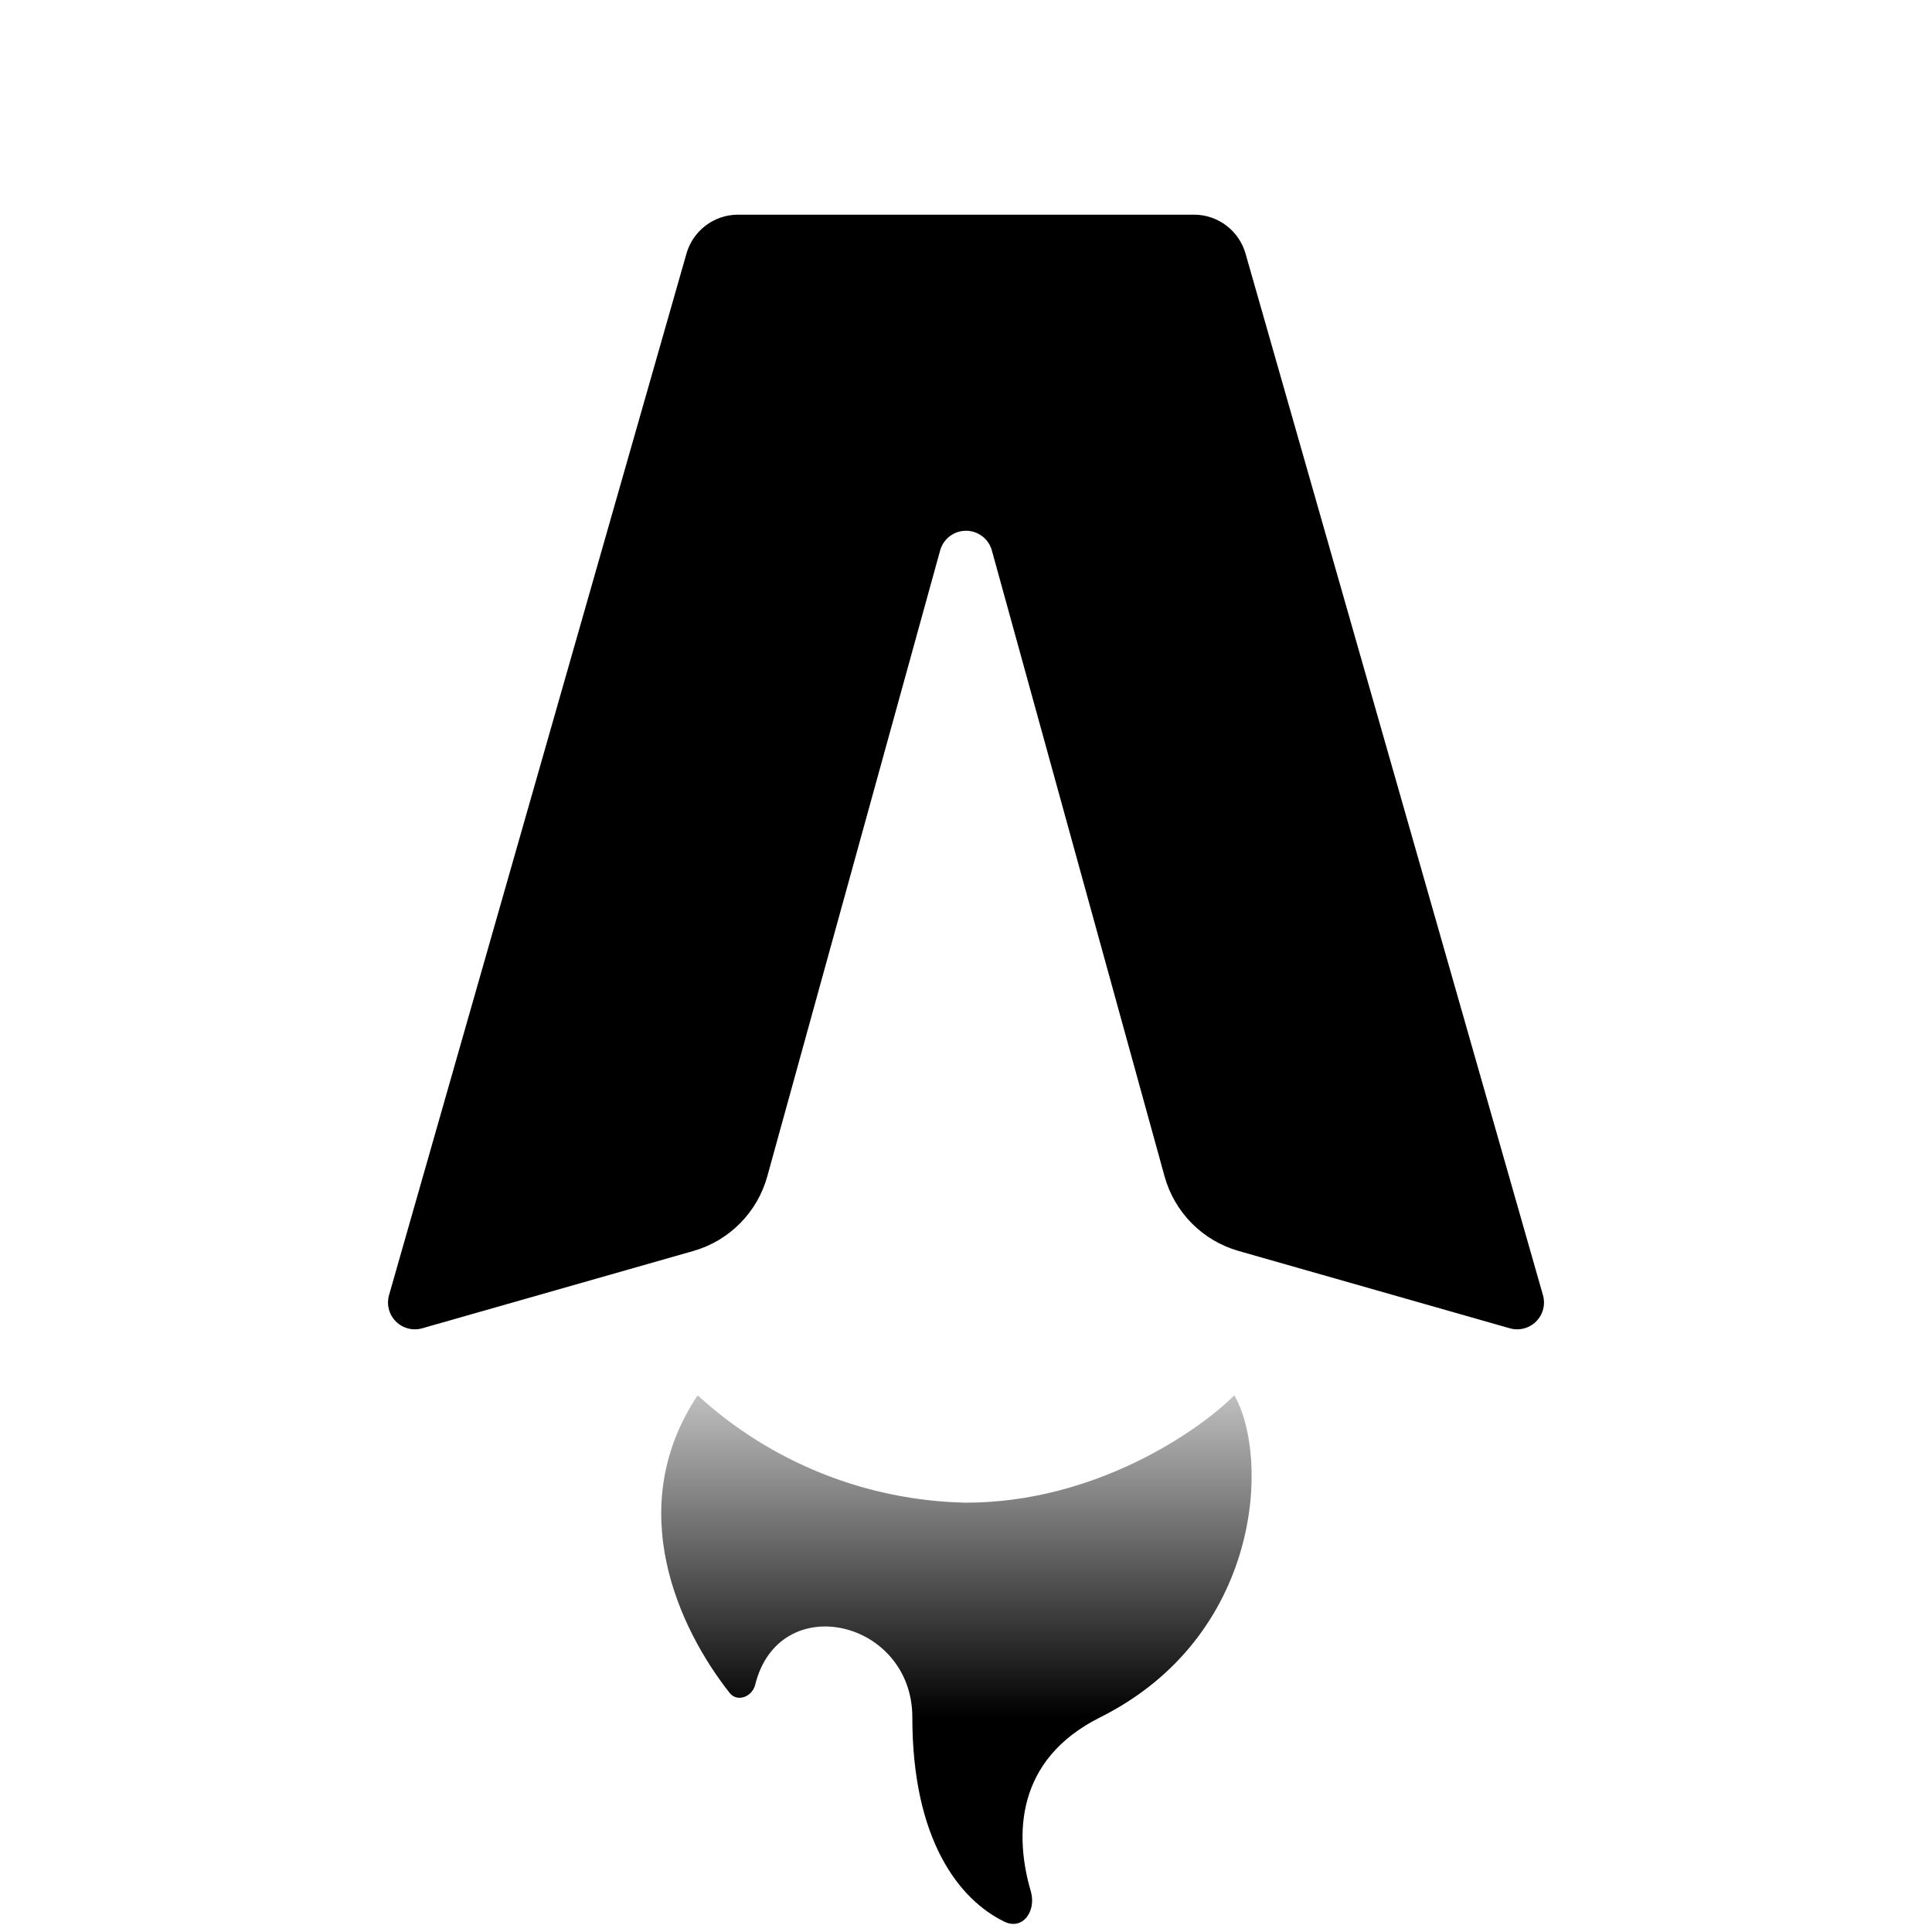
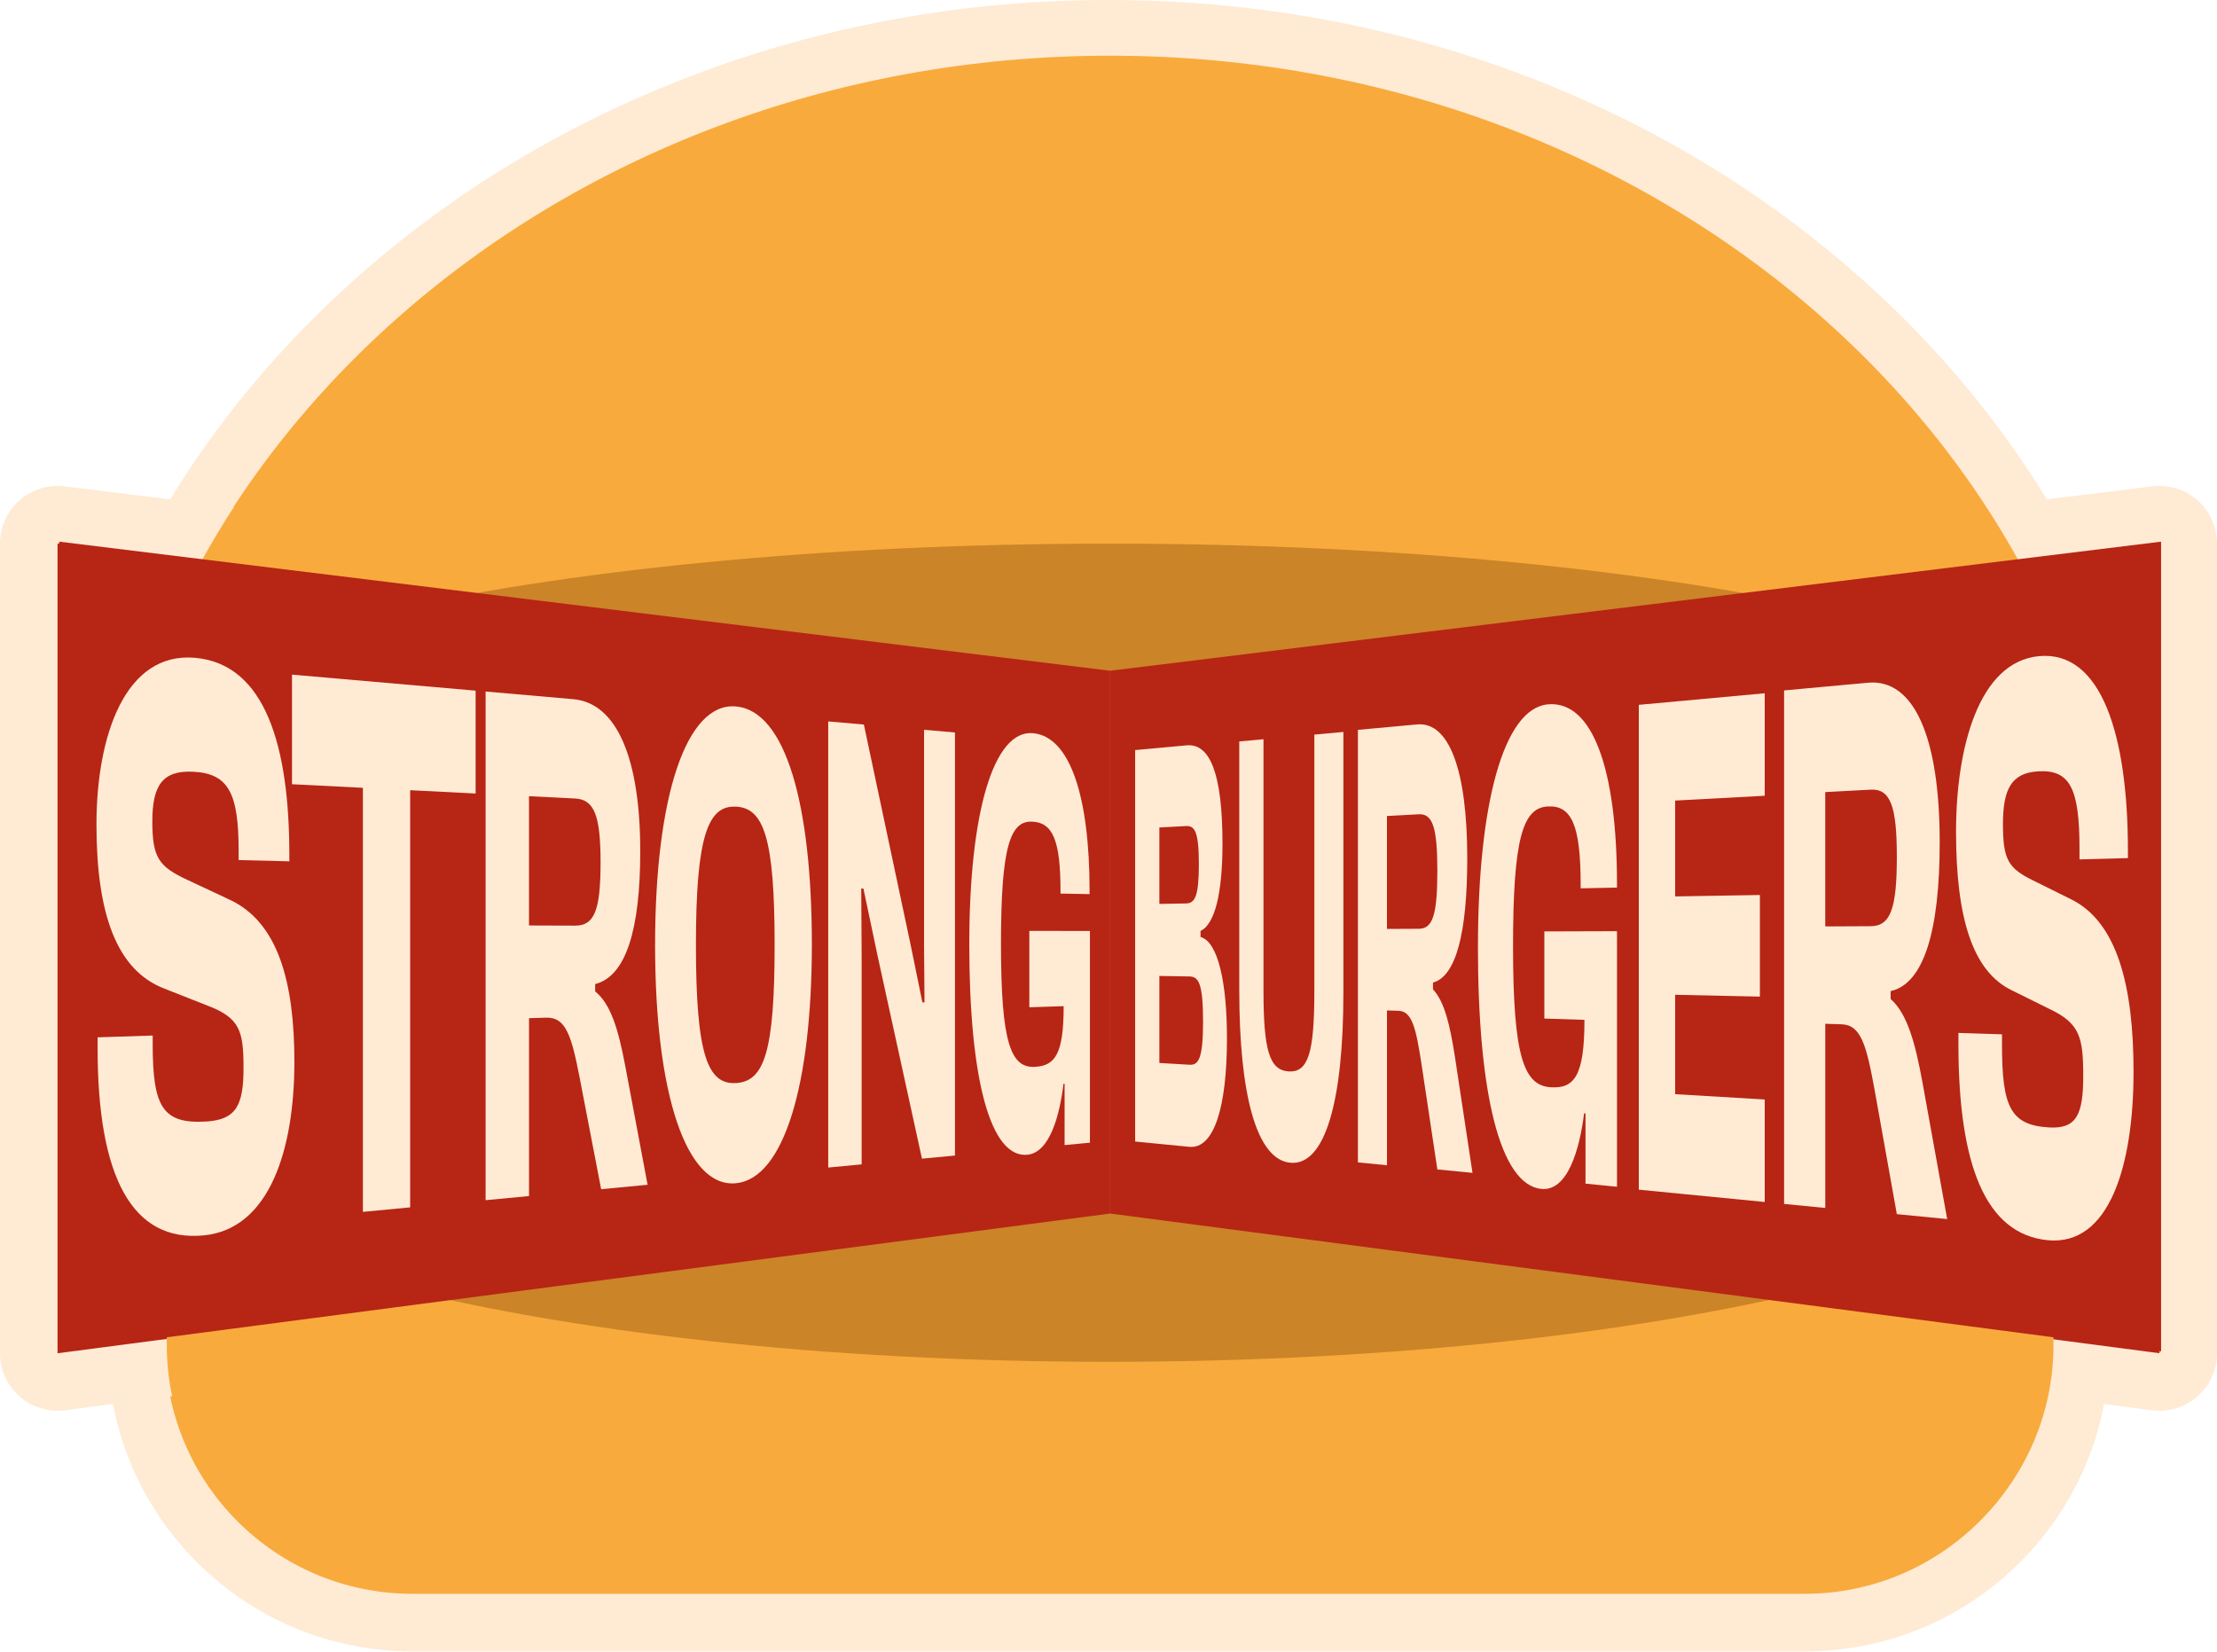
- <svg xmlns="http://www.w3.org/2000/svg" fill="none" viewBox="0 0 36 36">
-   <path fill="#000" d="M22.25 4h-8.5a1 1 0 0 0-.96.73l-5.54 19.4a.5.5 0 0 0 .62.62l5.05-1.44a2 2 0 0 0 1.38-1.4l3.22-11.66a.5.5 0 0 1 .96 0l3.22 11.67a2 2 0 0 0 1.38 1.39l5.05 1.44a.5.5 0 0 0 .62-.62l-5.54-19.4a1 1 0 0 0-.96-.73Z" />
-   <path fill="url(#gradient)" d="M18 28a7.63 7.63 0 0 1-5-2c-1.4 2.1-.35 4.35.6 5.55.14.17.41.07.47-.15.44-1.8 2.93-1.22 2.93.6 0 2.28.87 3.4 1.72 3.81.34.16.59-.2.49-.56-.31-1.05-.29-2.46 1.29-3.25 3-1.5 3.17-4.83 2.5-6-.67.67-2.6 2-5 2Z" />
+ <svg xmlns="http://www.w3.org/2000/svg" id="Layer_2" viewBox="0 0 886 660">
  <defs>
-     <linearGradient id="gradient" x1="16" x2="16" y1="32" y2="24" gradientUnits="userSpaceOnUse">
-       <stop stop-color="#000" />
-       <stop offset="1" stop-color="#000" stop-opacity="0" />
-     </linearGradient>
+     <style>.cls-1{fill:#ffead4;}.cls-2{fill:#f8ab3c;}.cls-3{isolation:isolate;}.cls-4{fill:#b72515;}.cls-5{fill:#cb8428;fill-rule:evenodd;}</style>
  </defs>
-   <style>
-     @media (prefers-color-scheme:dark){:root{filter:invert(100%)}}
-   </style>
+   <g id="Layer_1-2">
+     <g>
+       <g>
+         <g class="cls-3">
+           <path class="cls-2" d="M443,547.5c-107.29,0-207.45-13.55-282.04-38.14-87.97-29.01-134.46-71.75-134.46-123.61s11.08-99.84,32.93-146.11c21.06-44.59,51.18-84.61,89.52-118.96,38.25-34.26,82.78-61.15,132.33-79.93,51.24-19.41,105.65-29.25,161.72-29.25s110.48,9.84,161.72,29.25c49.56,18.77,94.08,45.67,132.33,79.93,38.34,34.34,68.46,74.37,89.52,118.96,21.85,46.27,32.93,95.43,32.93,146.11s-46.5,94.6-134.46,123.61c-74.58,24.6-174.75,38.14-282.04,38.14Z" />
+           <path class="cls-1" d="M443,23c223.68,0,405,162.41,405,362.75,0,100.17-202.5,150.25-405,150.25S38,485.92,38,385.75C38,185.41,219.32,23,443,23m0-23c-57.47,0-113.25,10.09-165.79,30-50.89,19.28-96.62,46.9-135.93,82.12-39.49,35.37-70.53,76.63-92.25,122.61-22.58,47.82-34.03,98.63-34.03,151.02,0,39.96,24.7,95.73,142.36,134.53,75.72,24.97,177.16,38.72,285.64,38.72s209.92-13.75,285.64-38.72c117.66-38.8,142.36-94.58,142.36-134.53,0-52.39-11.45-103.2-34.03-151.02-21.72-45.99-52.75-87.24-92.25-122.61-39.31-35.21-85.05-62.84-135.93-82.12C556.25,10.09,500.47,0,443,0h0Z" />
+         </g>
+         <g>
+           <rect class="cls-2" x="54.5" y="335.5" width="777" height="313" rx="110.29" ry="110.29" />
+           <path class="cls-1" d="M721.21,347c54.56,0,98.79,44.23,98.79,98.79v92.41c0,54.56-44.23,98.79-98.79,98.79H164.79c-54.56,0-98.79-44.23-98.79-98.79v-92.41c0-54.56,44.23-98.79,98.79-98.79H721.21m0-23H164.79c-32.53,0-63.12,12.67-86.12,35.67-23,23-35.67,53.59-35.67,86.12v92.41c0,32.53,12.67,63.12,35.67,86.12,23,23,53.59,35.67,86.12,35.67H721.21c32.53,0,63.12-12.67,86.12-35.67,23-23,35.67-53.59,35.67-86.12v-92.41c0-32.53-12.67-63.12-35.67-86.12-23-23-53.59-35.67-86.12-35.67h0Z" />
+         </g>
+         <g>
+           <g>
+             <path class="cls-4" d="M23,552.35c-2.77,0-5.47-1-7.58-2.86-2.49-2.18-3.92-5.33-3.92-8.64V217.21c0-3.29,1.41-6.43,3.88-8.61,2.11-1.87,4.83-2.89,7.62-2.89,.47,0,.93,.03,1.4,.09l420,51.61c5.77,.71,10.1,5.6,10.1,11.41v216.92c0,5.77-4.28,10.65-10,11.4L24.5,552.25c-.5,.07-1,.1-1.5,.1Z" />
+             <path class="cls-1" d="M23,217.21l420,51.61v216.92L23,540.85V217.21m0-23c-5.58,0-11.01,2.03-15.24,5.77-4.93,4.37-7.76,10.64-7.76,17.23v323.63c0,6.62,2.85,12.92,7.83,17.29,4.22,3.7,9.62,5.71,15.17,5.71,1,0,1.99-.06,2.99-.2l420-55.1c11.45-1.5,20.01-11.26,20.01-22.8v-216.92c0-11.62-8.66-21.41-20.2-22.83L25.8,194.39c-.94-.11-1.87-.17-2.81-.17h0Z" />
+           </g>
+           <g>
+             <path class="cls-4" d="M863,552.35c-.5,0-1-.03-1.5-.1l-420-55.11c-5.72-.75-10-5.63-10-11.4v-216.92c0-5.81,4.33-10.71,10.1-11.41l420-51.61c.47-.06,.94-.09,1.4-.09,2.79,0,5.51,1.02,7.62,2.89,2.47,2.18,3.88,5.32,3.88,8.61v323.63c0,3.31-1.43,6.46-3.92,8.64-2.11,1.85-4.81,2.86-7.58,2.86Z" />
+             <path class="cls-1" d="M863,217.21v323.63l-420-55.1v-216.92l420-51.61m0-23c-.93,0-1.87,.06-2.81,.17l-420,51.61c-11.53,1.42-20.2,11.21-20.2,22.83v216.92c0,11.55,8.56,21.3,20.01,22.8l420,55.1c1,.13,2,.2,2.99,.2,5.55,0,10.95-2.01,15.17-5.71,4.98-4.37,7.83-10.67,7.83-17.29V217.21c0-6.59-2.83-12.86-7.76-17.23-4.23-3.74-9.66-5.77-15.24-5.77h0Z" />
+           </g>
+         </g>
+       </g>
+       <g class="cls-3">
+         <path class="cls-2" d="M848.65,385.01c0,200.34-810,200.34-810,0S219.97,22.26,443.65,22.26s405,162.41,405,362.75Z" />
+       </g>
+       <rect class="cls-2" x="66.65" y="346.26" width="754" height="290" rx="98.79" ry="98.79" />
+       <path class="cls-5" d="M443.13,217.26c229.99,0,416.02,42.74,416.02,95.45s-186.03,94.55-416.02,94.55S28.15,365.44,28.15,312.72s186.03-95.45,414.98-95.45Z" />
+       <path class="cls-5" d="M443.13,327.74c228.05,0,412.51,48.7,412.51,108.78s-184.46,107.75-412.51,107.75S31.65,496.6,31.65,436.52s184.46-108.78,411.49-108.78Z" />
+       <g>
+         <polygon class="cls-4" points="443.65 485.01 23.65 540.11 23.65 216.48 443.65 268.08 443.65 485.01" />
+         <polygon class="cls-4" points="443.65 485.01 863.65 540.11 863.65 216.48 443.65 268.08 443.65 485.01" />
+       </g>
+       <g id="Perspective_Text">
+         <g>
+           <path class="cls-1" d="M39.01,419.07v-4.49s22.01-.71,22.01-.71v3.4c0,25.13,3.97,32.02,21.41,30.96,11.97-.73,14.89-6.51,14.89-21.35,0-14.84-1.39-20.08-14.6-25.05l-17-6.71c-18.98-7.23-27.17-29.61-27.17-65.57,0-35.27,11.34-69.17,39.46-66.64s37.62,35.54,37.62,78.73v2.6s-20.26-.5-20.26-.5v-3.63c0-23.12-4.05-30.93-18.08-31.67-12.45-.66-16.41,5.59-16.41,19.85,0,14.61,2.64,18.06,13.97,23.35l16.9,7.92c19.43,9.03,25.9,33.04,25.9,64.82,0,34.69-9.74,66.77-36.21,69.36-28.71,2.81-42.43-23.5-42.43-74.65Z" />
+           <path class="cls-1" d="M145.03,484.33v-169.47l-28.33-1.43v-43.8l73.38,6.4v41.11l-26.16-1.32v166.72l-18.89,1.8Z" />
+           <path class="cls-1" d="M194.07,479.66v-203.28l35.04,3.06c17.35,1.51,26.76,23.54,26.76,60.8,0,31.24-5.69,49.95-18.02,53.06v2.92c6.25,5.08,9.24,15.12,12.01,29.72l8.94,47.57-18.56,1.77-8.6-44.63c-3.3-16.88-5.51-24.17-13.43-23.93l-6.79,.21v71.09l-17.34,1.65Zm17.34-109.78l18.47,.06c7.64,.03,10.13-6.07,10.13-25.27,0-18.62-2.49-25.14-10.13-25.53l-18.47-.93v51.67Z" />
+           <path class="cls-1" d="M261.8,377.75c0-59.56,12.5-97.19,32.34-95.41s30.31,39.16,30.31,95.16c0,56-11.21,93.53-30.31,95.4-19.85,1.94-32.34-35.59-32.34-95.15Zm47.77-.19c0-42.7-4.36-54.61-15.43-55.17s-16.02,11.25-16.02,55.3c0,44.04,4.7,55.83,16.02,55.17s15.43-12.6,15.43-55.3Z" />
+           <path class="cls-1" d="M330.99,466.64v-178.31l14.25,1.24,18.68,88.04,4.71,23.01,.83-.02-.17-23.01v-85.92s12.35,1.08,12.35,1.08v169.08l-13.19,1.25-17.71-80.98-5.68-26.97-.88-.02,.17,27.04v83.21l-13.37,1.27Z" />
+           <path class="cls-1" d="M387.37,377.26c0-52.42,9.69-85.65,25.44-84.23,14.85,1.34,22.63,25.33,22.63,63.13v1.19l-11.62-.22v-.96c0-20.23-3.05-27.37-11.24-27.79-8.82-.45-12.55,9.76-12.55,48.84,0,39.82,3.96,49.73,13.61,49.16,7.96-.47,11.44-5,11.44-24.25l-13.72,.44v-30.53s24.22,.04,24.22,.04v84.61s-10.13,.96-10.13,.96v-24.52l-.44,.03c-1.48,12.39-5.42,27.47-14.41,28.35-14.89,1.46-23.24-30.58-23.24-84.25Z" />
+         </g>
+       </g>
+       <g>
+         <path class="cls-1" d="M453.65,456.21v-156.43s20.59-1.89,20.59-1.89c9.25-.85,14.31,11.1,14.31,39.33,0,19.47-2.96,32.14-8.77,34.84v2.41c7.06,1.93,10.56,18.52,10.56,40.47,0,27.56-5.15,44.37-15.07,43.4l-21.61-2.11Zm9.68-31.38l12,.71c3.52,.21,5.46-2.07,5.46-17.19,0-15.6-1.87-18.03-5.46-18.09l-12-.21v34.78Zm0-63.57l10.67-.18c3.57-.06,5.11-2.96,5.11-15.65,0-12.93-1.6-15.48-5.11-15.29l-10.67,.57v30.55Z" />
+         <path class="cls-1" d="M495.26,395.83v-99.5s9.68-.89,9.68-.89v100.42c0,23.81,2.34,31.89,10.08,32.35,7.8,.46,10.24-7.51,10.24-31.88v-102.73s11.61-1.07,11.61-1.07v104.29c0,43.15-7.28,69.29-21.29,67.88-13.58-1.37-20.32-27.69-20.32-68.87Z" />
+         <path class="cls-1" d="M542.67,464.57v-172.87s23.66-2.17,23.66-2.17c12.78-1.17,20.04,18.23,20.04,53.5,0,29.57-4.42,47.14-13.69,49.67v2.73c4.6,4.87,6.83,14.23,8.91,27.89l6.88,45.43-14.05-1.37-6.21-41.32c-2.33-15.32-3.88-21.92-9.35-22.08l-4.57-.14v61.87s-11.61-1.13-11.61-1.13Zm11.61-93.31l12.78-.06c5.53-.03,7.36-5.63,7.36-23.23,0-17.06-1.83-22.83-7.36-22.53l-12.78,.69v45.14Z" />
+         <path class="cls-1" d="M590.65,378.4c0-57.09,10.25-95.21,27.88-96.89,17.83-1.69,27.68,25.69,27.68,71.62v1.61s-14.52,.3-14.52,.3v-1.49c0-23.75-3.62-31.76-13.14-31.24-9.84,.53-13.88,12.31-13.88,55.76,0,44.28,4.3,55.82,15.1,56.47,9.27,.56,13.44-4.28,13.44-26.94l-16.03-.52v-34.83s29.03-.09,29.03-.09v102.14s-12.58-1.24-12.58-1.24v-28.07s-.55-.04-.55-.04c-1.81,14.39-6.57,31.28-17.1,30.22-16.53-1.66-25.34-38.33-25.34-96.79Z" />
+         <path class="cls-1" d="M654.93,475.46v-193.76s50.32-4.62,50.32-4.62v40.96s-35.8,1.92-35.8,1.92v38.31s33.87-.57,33.87-.57v40.61s-33.87-.73-33.87-.73v39.72s35.8,2.13,35.8,2.13v40.96s-50.32-4.92-50.32-4.92Z" />
+         <path class="cls-1" d="M712.99,481.18v-205.24s33.53-3.08,33.53-3.08c18.25-1.68,28.66,21.44,28.66,63.74,0,35.47-6.34,56.52-19.61,59.52v3.13c6.56,5.84,9.75,17.06,12.74,33.43l9.86,54.54-20.12-1.97-8.85-49.46c-3.32-18.31-5.53-26.19-13.28-26.42l-6.47-.2v73.61s-16.45-1.61-16.45-1.61Zm16.45-110.92l18.13-.09c7.87-.04,10.48-6.74,10.48-27.75,0-20.38-2.61-27.25-10.48-26.82l-18.13,.97v53.69Z" />
+         <path class="cls-1" d="M782.66,417.18v-4.36s17.42,.56,17.42,.56v4.19c0,24.81,3.37,32.07,18.7,33.02,11.01,.68,13.76-5,13.76-20.51,0-15.5-1.31-21.05-13.51-26.84l-14.96-7.41c-15.82-7.57-22.36-29.1-22.36-63.43,0-33.68,9.12-67.88,33.11-70.16,24.86-2.35,35.58,31.24,35.58,77.73v2.98s-19.35,.52-19.35,.52v-4.3c0-23.96-3.77-31.61-16.44-30.9-10.8,.61-14.15,7.13-14.15,21.14,0,14.34,2.23,17.63,12,22.45l15.21,7.55c18.54,9.11,24.98,34.85,24.98,68.99,0,37.27-9.63,69.74-34.36,67.26s-35.63-29.86-35.63-78.49Z" />
+       </g>
+     </g>
+   </g>
</svg>
